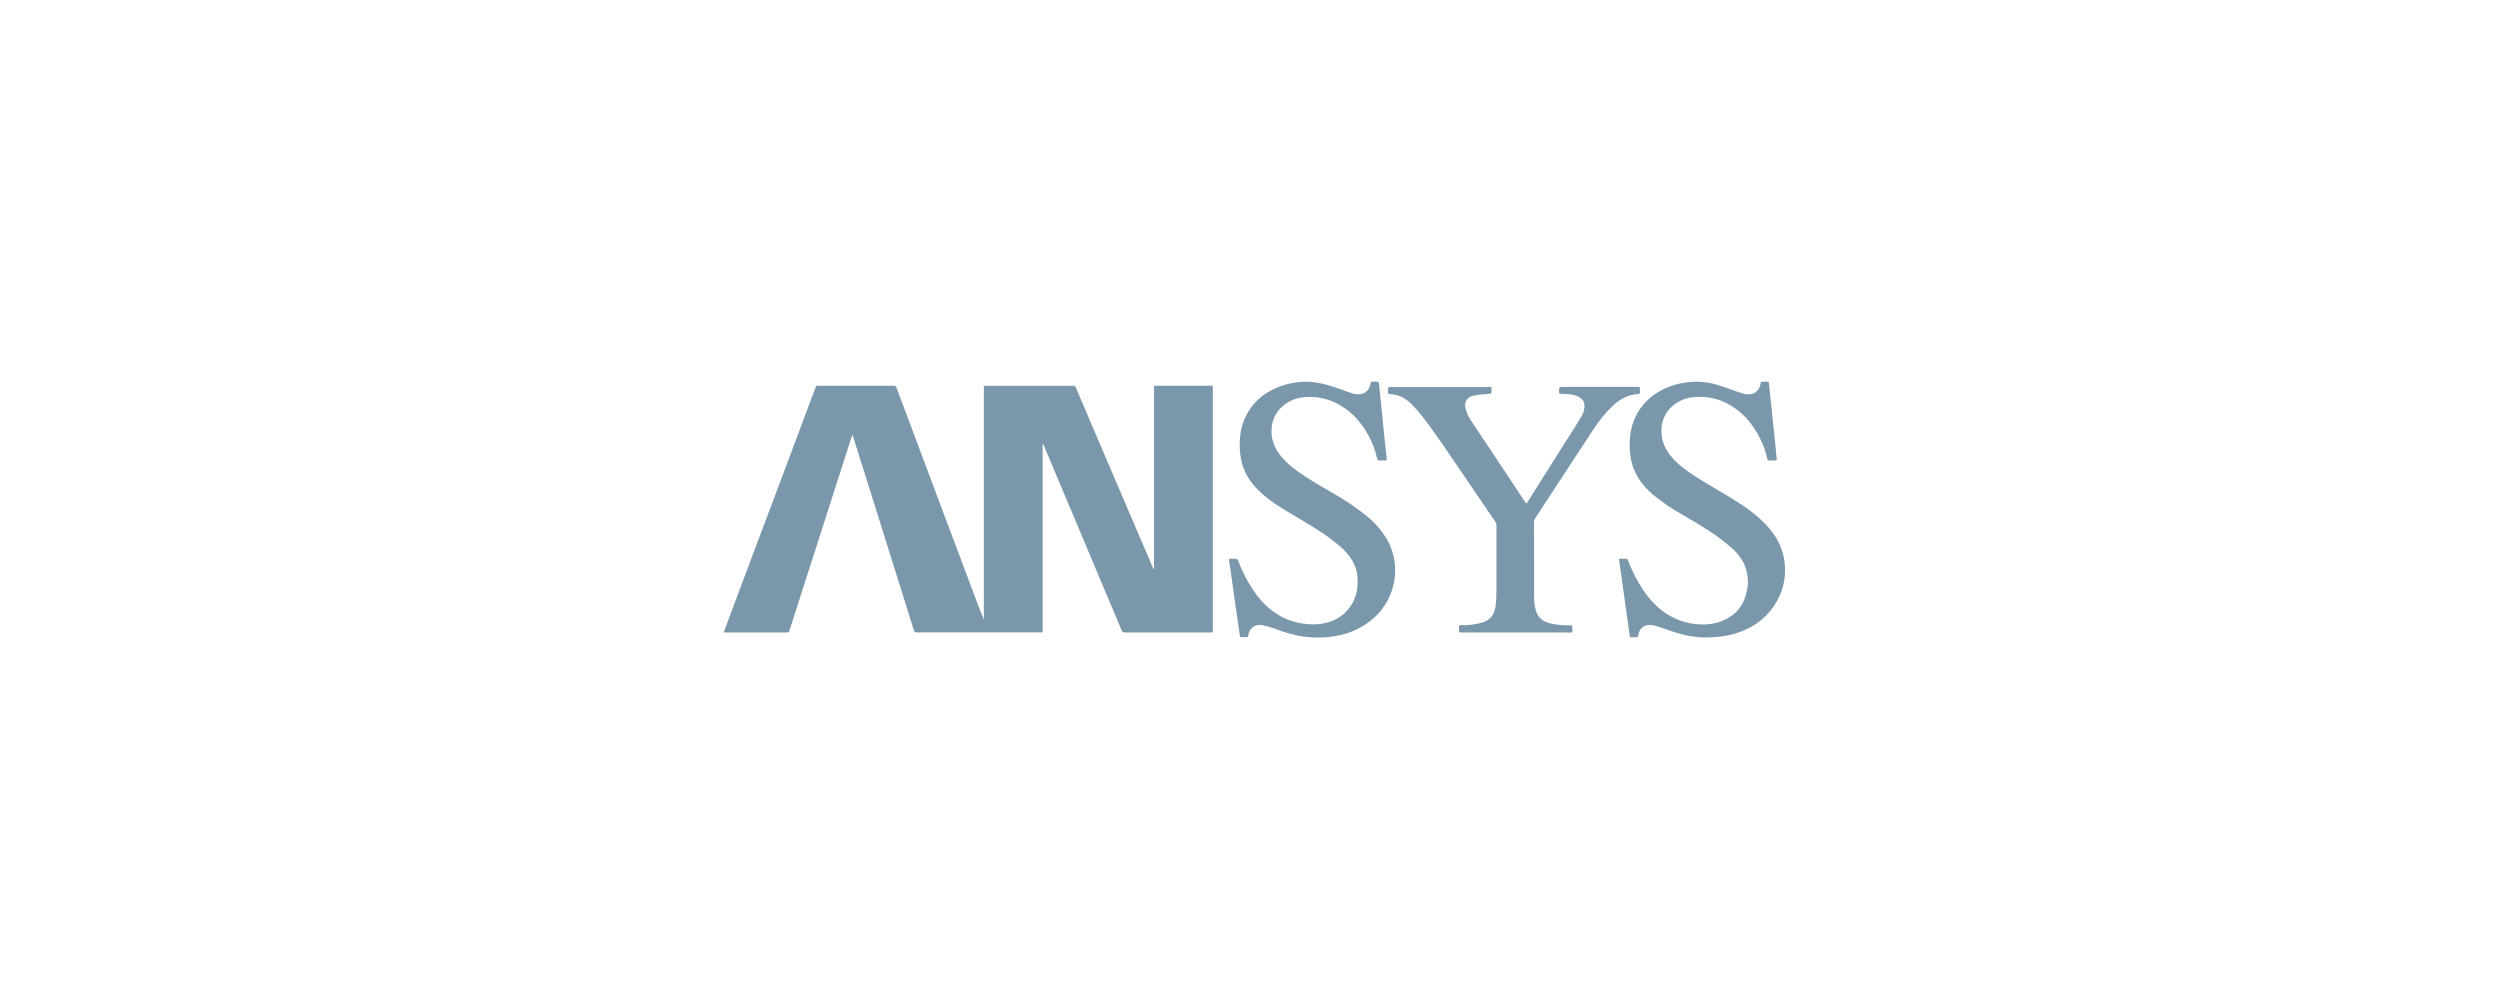
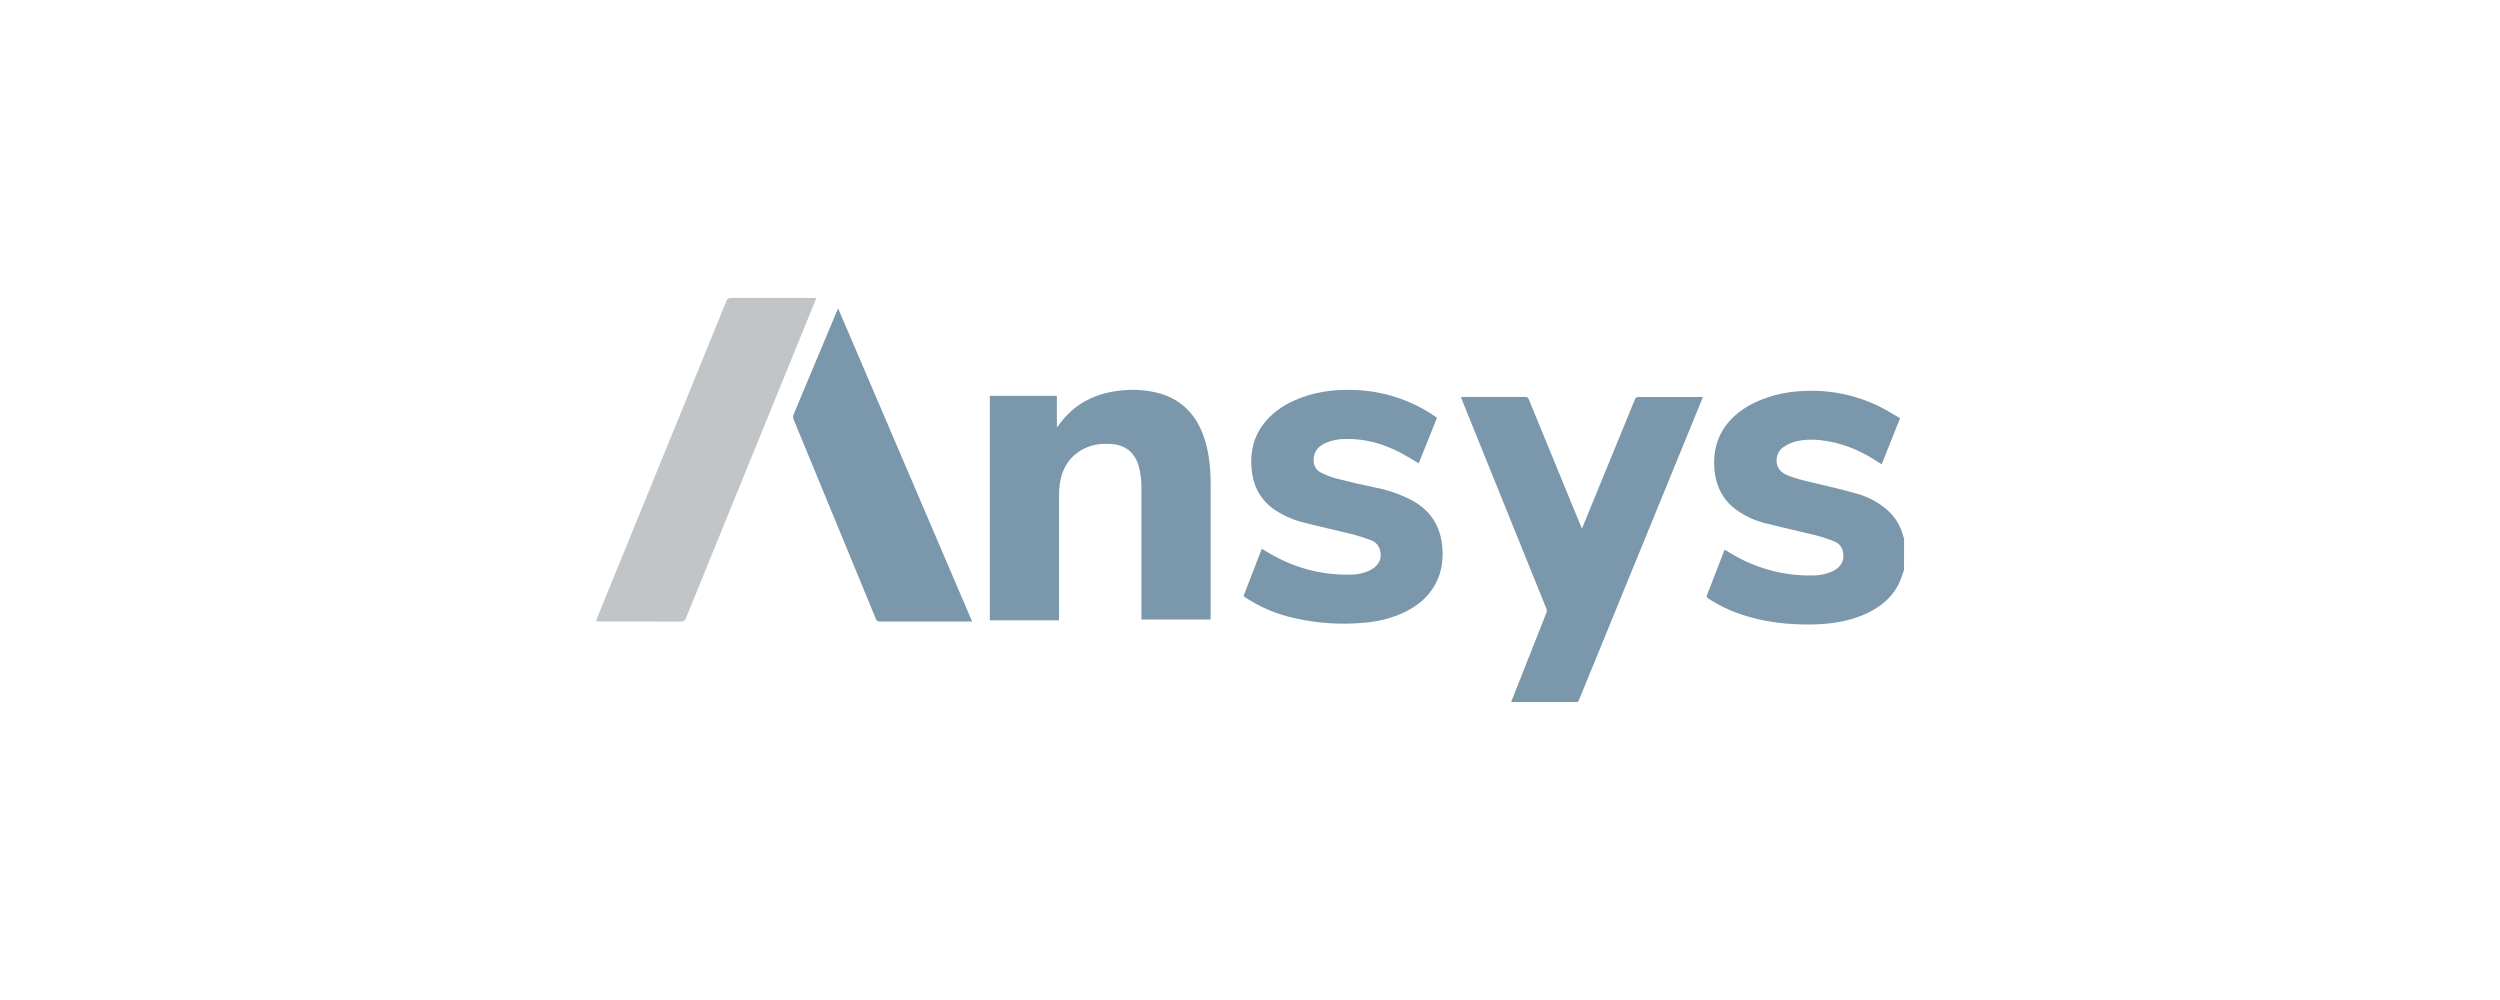
<svg xmlns="http://www.w3.org/2000/svg" id="Logos_Patrocinadores" data-name="Logos Patrocinadores" viewBox="0 0 1500 600">
  <defs>
-     <style>.cls-1{fill:#7a97ab;}</style>
+     <style>.cls-1{fill:#7a97ab;}.cls-2{fill:#c1c5c8;}</style>
  </defs>
-   <path class="cls-1" d="M434.24,379.36c1.42-3.82,2.83-7.6,4.24-11.37q7-18.83,14.1-37.64,7.89-20.94,15.79-41.88,9.42-25.08,18.78-50.18c.77-2,1.6-4.09,2.32-6.16.2-.54.42-.73.95-.68.22,0,.45,0,.67,0,15,0,30,0,45,0a1.66,1.66,0,0,1,1.88,1.33c2.74,7.47,5.58,14.9,8.37,22.35q9.55,25.48,19.1,51,6.26,16.65,12.54,33.27c2.58,6.85,5.12,13.72,7.69,20.58,1.45,3.88,2.92,7.75,4.64,11.62V233c0-1.76-.25-1.52,1.47-1.52h27.68q12.16,0,24.32,0a1.48,1.48,0,0,1,1.7,1c3.62,8.63,7.32,17.22,11,25.82q5.32,12.42,10.64,24.84,7.08,16.53,14.15,33.07,4.2,9.81,8.42,19.62c.63,1.48,1.25,3,1.88,4.45a2.29,2.29,0,0,0,.85,1.27V233.1c0-.32,0-.63,0-.95,0-.51.14-.76.68-.7.22,0,.45,0,.68,0h32.54c1.53,0,1.38-.17,1.38,1.37V378c0,1.67.15,1.46-1.41,1.46-17.16,0-34.31,0-51.46,0a1.68,1.68,0,0,1-1.85-1.25c-3.77-9-7.6-18.07-11.4-27.1q-6.72-16-13.43-31.94-6.64-15.78-13.32-31.55-4.42-10.51-8.84-21.05c-.05-.13-.09-.24-.28-.23a2.74,2.74,0,0,0-.11,1.42q0,54.9,0,109.8c0,.36,0,.73,0,1.08.05.56-.12.86-.74.8-.31,0-.63,0-.94,0H550.53c-1.82,0-1.8,0-2.34-1.73q-7-22.42-14.05-44.84-5.94-19-11.9-37.92-5.13-16.32-10.27-32.64c-.12-.41-.27-.81-.48-1.42a40.61,40.61,0,0,0-1.84,5.36q-4.15,12.84-8.26,25.69-5.55,17.25-11.07,34.51-6.13,19.11-12.26,38.22c-1.48,4.6-3,9.19-4.44,13.8-.2.62-.36,1-1.14,1q-19-.06-38,0a1.52,1.52,0,0,1-.28-.11" />
-   <path class="cls-1" d="M790.38,382.5c-8.23.12-16-1.86-23.72-4.61a58.29,58.29,0,0,0-9.5-2.84,6.78,6.78,0,0,0-8.06,5.5,5.43,5.43,0,0,0-.21,1.05c0,.52-.26.69-.76.68-1.13,0-2.25,0-3.38,0-.58,0-.74-.23-.82-.78-.5-3.68-1-7.36-1.58-11-.61-4.25-1.24-8.5-1.84-12.76-.67-4.79-1.31-9.58-2-14.38-.31-2.21-.64-4.43-1-6.64-.23-1.49-.23-1.5,1.26-1.51h1.08c2.61,0,2.6,0,3.52,2.35a78.83,78.83,0,0,0,11.18,20.12,45,45,0,0,0,15.1,12.75,39.64,39.64,0,0,0,14.39,4,33.25,33.25,0,0,0,14.82-1.71,23.5,23.5,0,0,0,12.65-10.91c2.64-4.73,3.31-9.78,3-15.16-.43-7.73-4.44-13.37-9.87-18.28a104.91,104.91,0,0,0-12.88-9.68c-6.43-4.23-13.14-8-19.74-12-6.92-4.17-13.63-8.66-19.08-14.75a34.61,34.61,0,0,1-8.2-15.77,45.88,45.88,0,0,1-.61-14.74A34.55,34.55,0,0,1,761,235.18a44.89,44.89,0,0,1,19.45-6c6.86-.61,13.35.86,19.78,2.94,3.78,1.23,7.45,2.77,11.26,3.92a9.9,9.9,0,0,0,6.09.15c2.58-.86,3.88-2.88,4.64-5.36a3.08,3.08,0,0,0,.08-.53c.13-1,.54-1.53,1.65-1.3a8.76,8.76,0,0,0,1.62,0c1.68,0,1.67,0,1.84,1.63.62,6,1.26,12,1.87,17.92.5,4.91.94,9.82,1.44,14.72.39,3.79.84,7.57,1.26,11.36,0,.27,0,.54,0,.81.11.62-.09.9-.77.88a29.62,29.62,0,0,0-3.65,0c-.87.07-1.08-.38-1.23-1A53.17,53.17,0,0,0,820.94,261c-4.82-8.7-11.37-15.64-20.59-19.75a35.3,35.3,0,0,0-18.15-2.89,21.9,21.9,0,0,0-14,6.64,19,19,0,0,0-5.22,11.94c-.55,6.53,1.69,12.12,5.84,17.08,4,4.77,9,8.35,14.11,11.74,5.68,3.75,11.62,7.07,17.48,10.53a147.17,147.17,0,0,1,19.74,13.42,49.83,49.83,0,0,1,13.13,16,36.45,36.45,0,0,1,3.62,20.13,38.18,38.18,0,0,1-13.34,25.58,44.76,44.76,0,0,1-21.24,10,56.52,56.52,0,0,1-11.9,1.1" />
-   <path class="cls-1" d="M1024.75,382.5a61.8,61.8,0,0,1-19.4-3c-4-1.23-7.81-2.84-11.83-3.9a11.41,11.41,0,0,0-4.78-.57c-3.23.54-5.26,2.68-5.86,6.31-.13.85-.44,1-1.18,1-1,0-2,0-3,0-.56,0-.76-.17-.84-.75-.61-4.48-1.26-9-1.89-13.43l-2-14.24c-.59-4.16-1.16-8.33-1.75-12.5-.23-1.64-.46-3.28-.72-4.92-.2-1.24-.2-1.26,1.1-1.27a22,22,0,0,0,2.57,0c1-.12,1.38.38,1.73,1.24a89.62,89.62,0,0,0,9.35,18.09c5,7.16,11,13.06,19.12,16.67a38.59,38.59,0,0,0,12.27,3.22,33.63,33.63,0,0,0,12.4-.81c9.91-2.74,16.06-9.07,18.11-19.16a25.9,25.9,0,0,0-2-16.8,31.23,31.23,0,0,0-7.72-9.43,116.46,116.46,0,0,0-14.37-10.6c-4.78-3.06-9.66-6-14.58-8.82a116,116,0,0,1-17.65-12c-6.31-5.39-11.06-11.85-13-20.1a45.14,45.14,0,0,1-.76-15,35.4,35.4,0,0,1,3.61-12.43A34.15,34.15,0,0,1,994,235.81a42.56,42.56,0,0,1,15.54-6,43.68,43.68,0,0,1,21.78,1.39c4.85,1.39,9.48,3.45,14.33,4.88a10.68,10.68,0,0,0,5.05.37c2.73-.51,4.34-2.31,5.3-4.81,0-.13.06-.26.1-.39.21-.72.22-1.79.69-2.06.65-.37,1.65-.14,2.5-.17h.27c1.78,0,1.72,0,1.89,1.85.38,4,.84,8,1.26,12,.3,2.9.58,5.8.88,8.7.42,4,.87,8.11,1.29,12.16.32,3,.6,6.07.89,9.1.09.9.17,1.79.27,2.68.07.58-.15.81-.75.8a34.25,34.25,0,0,0-3.51,0c-.91.07-1.27-.31-1.44-1.13a46.66,46.66,0,0,0-2.79-8.8,54,54,0,0,0-8.35-13.87,42,42,0,0,0-13.49-10.71,35.47,35.47,0,0,0-19.2-3.56,22.17,22.17,0,0,0-13.94,6.22,19.2,19.2,0,0,0-5.69,13c-.39,6.35,1.94,11.74,5.94,16.52,4.29,5.13,9.69,8.91,15.25,12.46,8.86,5.66,18.2,10.56,26.94,16.41a85.19,85.19,0,0,1,14.63,12c5.64,6,9.61,12.84,10.88,21a37.42,37.42,0,0,1-2.59,21.21,40.12,40.12,0,0,1-20.53,20.72,49.07,49.07,0,0,1-14.8,4.13,56,56,0,0,1-7.82.52" />
-   <path class="cls-1" d="M909.35,379.47H876.94c-1.59,0-1.51.19-1.47-1.42,0-.92-.42-2.09.23-2.7s1.72-.15,2.61-.19a46.6,46.6,0,0,0,10.75-1.51c5.19-1.47,7.7-5.06,8.33-10.2a73.29,73.29,0,0,0,.48-9.13q0-19.45,0-38.9a4.24,4.24,0,0,0-.83-2.59c-4.33-6.32-8.62-12.66-12.93-19-5.59-8.22-11.15-16.46-16.79-24.65-4.21-6.12-8.43-12.25-13-18.12a85.09,85.09,0,0,0-7.58-8.74c-3.42-3.33-7.33-5.57-12.22-5.76h-.13c-1.61-.25-1.61-.25-1.61-1.86,0-2.48,0-2.48,2.45-2.48h58.21c1.7,0,1.49-.17,1.5,1.52,0,2.52,0,2.46-2.44,2.67a52.1,52.1,0,0,0-8.53,1c-3.91,1-5.58,3.74-4.64,7.68A24.24,24.24,0,0,0,883,253c7.68,11.51,15.4,23,23,34.55,3,4.52,6,9,9,13.55.76,1.14.9,1.12,1.59,0l9.16-14.54q6.5-10.28,13-20.56c3.38-5.38,6.89-10.68,10.11-16.16a11.53,11.53,0,0,0,1.83-6.5,5.77,5.77,0,0,0-3-5,14,14,0,0,0-6-1.76,38.26,38.26,0,0,0-5.24-.28c-.73,0-1-.18-1-1-.09-3.16-.12-3.16,3-3.16h44c1.62,0,1.47-.15,1.45,1.44,0,.85.35,1.89-.16,2.49s-1.58.39-2.41.5c-5.67.74-10.25,3.56-14.26,7.46a80.69,80.69,0,0,0-10.84,13.33Q945.78,273.16,935.47,289c-4.43,6.74-8.82,13.49-13.23,20.24-.49.75-1,1.52-1.44,2.27a2.44,2.44,0,0,0-.39,1.39c0,15.35,0,30.7.08,46.05a26.5,26.5,0,0,0,1.13,7.68c1.23,3.95,4,6.15,7.81,7.21A45.59,45.59,0,0,0,942,375.18c1.36,0,1.39,0,1.36,1.37,0,.93.41,2.12-.19,2.72s-1.8.19-2.72.2H909.35" />
+   <path class="cls-1" d="M1142.41,342c-1.17,3-2,6.24-3.56,9.1-4.63,8.72-12.19,14.18-21.1,17.94-9.53,4-19.59,5.41-29.86,5.62-15,.31-29.65-1.34-43.88-6.24a81.05,81.05,0,0,1-19.09-9.39c-.66-.45-1.18-.77-.77-1.8,3.5-8.95,6.94-17.93,10.4-26.89a3,3,0,0,1,.28-.47c2.54,1.48,5,3,7.62,4.42a91.14,91.14,0,0,0,45,11,29,29,0,0,0,11.81-2.39c5.28-2.43,7.58-6.51,6.57-11.64a8.25,8.25,0,0,0-5.08-6.33,88.13,88.13,0,0,0-11.48-3.79c-10.37-2.6-20.83-4.84-31.19-7.48a49.36,49.36,0,0,1-14.24-6.37c-9.85-6.21-14.5-15.34-15.27-26.74-1.35-20.23,10.61-32.66,25-39.36a74.71,74.71,0,0,1,27.16-6.52,91.85,91.85,0,0,1,47.06,9.32c4.17,2.05,8.09,4.57,12.25,6.95L1129,278.61c-.75-.47-1.39-.85-2-1.27-8.89-5.84-18.37-10.35-28.9-12.34-7.26-1.37-14.57-1.91-21.77.19a23.24,23.24,0,0,0-6.65,3.35c-4.62,3.25-5.93,12.53,1.72,16.12,5,2.35,10.35,3.49,15.68,4.77,9.1,2.2,18.24,4.25,27.23,6.84a46.33,46.33,0,0,1,19.24,10.81,30.41,30.41,0,0,1,8.32,14.44c.16.57.39,1.13.59,1.69Z" />
+   <path class="cls-1" d="M635.36,372.18H593.9V237.5h40.23v18.88c.51-.59.77-.85,1-1.15,9-12.76,21.56-19.22,36.87-20.86a60.89,60.89,0,0,1,24,1.73c14,4.15,22.46,13.81,26.78,27.44,2.77,8.78,3.6,17.84,3.61,27q.06,39.87,0,79.74c0,.45,0,.89-.08,1.42H684.85v-1.92q0-38,0-76.05a48.51,48.51,0,0,0-1.7-14.43c-2.5-8-8.18-12.46-16.59-12.92-5.45-.3-10.78.19-15.74,2.63-9,4.42-13.65,11.92-15,21.6a48.64,48.64,0,0,0-.39,7q0,36.18,0,72.36Z" />
+   <path class="cls-1" d="M876.55,238.25c.67,0,1.17-.07,1.66-.07,12.3,0,24.61,0,36.91,0a2,2,0,0,1,2.2,1.55q15.45,37.77,31,75.49c.23.57.48,1.13.82,1.91.3-.68.53-1.17.73-1.67q15.54-37.82,31-75.63a2.19,2.19,0,0,1,2.43-1.65c12.15.06,24.31,0,36.46,0h1.92c-.24.7-.39,1.21-.59,1.7q-36.83,90-73.66,180c-.32.78-.55,1.37-1.66,1.36q-19.07-.06-38.14,0c-.25,0-.5,0-.93-.06l2.1-5.33q9.54-24.09,19.05-48.21a3.56,3.56,0,0,0,0-2.43q-25.22-62.43-50.5-124.84C877.07,239.7,876.85,239,876.55,238.25Z" />
+   <path class="cls-2" d="M489.83,178.78c-1.47,3.64-2.79,6.9-4.12,10.16L443.5,292.49q-15.94,39.12-31.86,78.25a3,3,0,0,1-3.23,2.24c-16.2-.08-32.4-.05-48.6-.05-.65,0-1.3-.06-2.22-.1.3-.9.5-1.61.77-2.29Q384.19,307.26,410,244q12.91-31.65,25.8-63.3a2.63,2.63,0,0,1,2.94-1.93c16.35.05,32.71,0,49.06,0Z" />
+   <path class="cls-1" d="M862.18,250.7,851.24,278c-3.57-2.09-7-4.24-10.54-6.13-10.43-5.55-21.5-8.76-33.42-8.47a29.27,29.27,0,0,0-12,2.41c-4,1.88-6.8,4.67-7.1,9.39-.23,3.75,1.11,6.73,4.48,8.39a47.81,47.81,0,0,0,9,3.48c7.78,2,15.6,3.85,23.47,5.45a80,80,0,0,1,21.52,7.41c10.19,5.4,16.56,13.56,18.34,25.14,2.89,18.8-5,33.89-22.12,42.18a69.06,69.06,0,0,1-23.76,6.33,131.69,131.69,0,0,1-42.31-2.69,86.61,86.61,0,0,1-29.56-12.4c-.34-.22-.67-.47-1.14-.8,3.64-9.42,7.27-18.85,11-28.47l1.61,1c15.81,9.91,33,15,51.71,14.55A25.86,25.86,0,0,0,823,341.62c4.56-2.65,6.35-6.8,5-11.55a8.57,8.57,0,0,0-5.37-5.93,103.66,103.66,0,0,0-11.37-3.64c-10.38-2.58-20.85-4.8-31.18-7.52a55.43,55.43,0,0,1-11.16-4.65c-10.09-5.23-16.14-13.47-17.7-24.83-1.75-12.78,1.27-24.06,10.61-33.33A49,49,0,0,1,776,240.56c11.46-5.29,23.59-7,36.08-6.58a90.36,90.36,0,0,1,49,15.9C861.4,250.11,861.72,250.36,862.18,250.7Z" />
+   <path class="cls-1" d="M502.85,185l80.43,187.9H581.4c-17.84,0-35.68,0-53.52,0a2.13,2.13,0,0,1-2.35-1.56q-24.58-59.78-49.3-119.51a4,4,0,0,1,0-3.33Q489.17,217.78,502,187C502.2,186.47,502.43,186,502.85,185Z" />
</svg>
